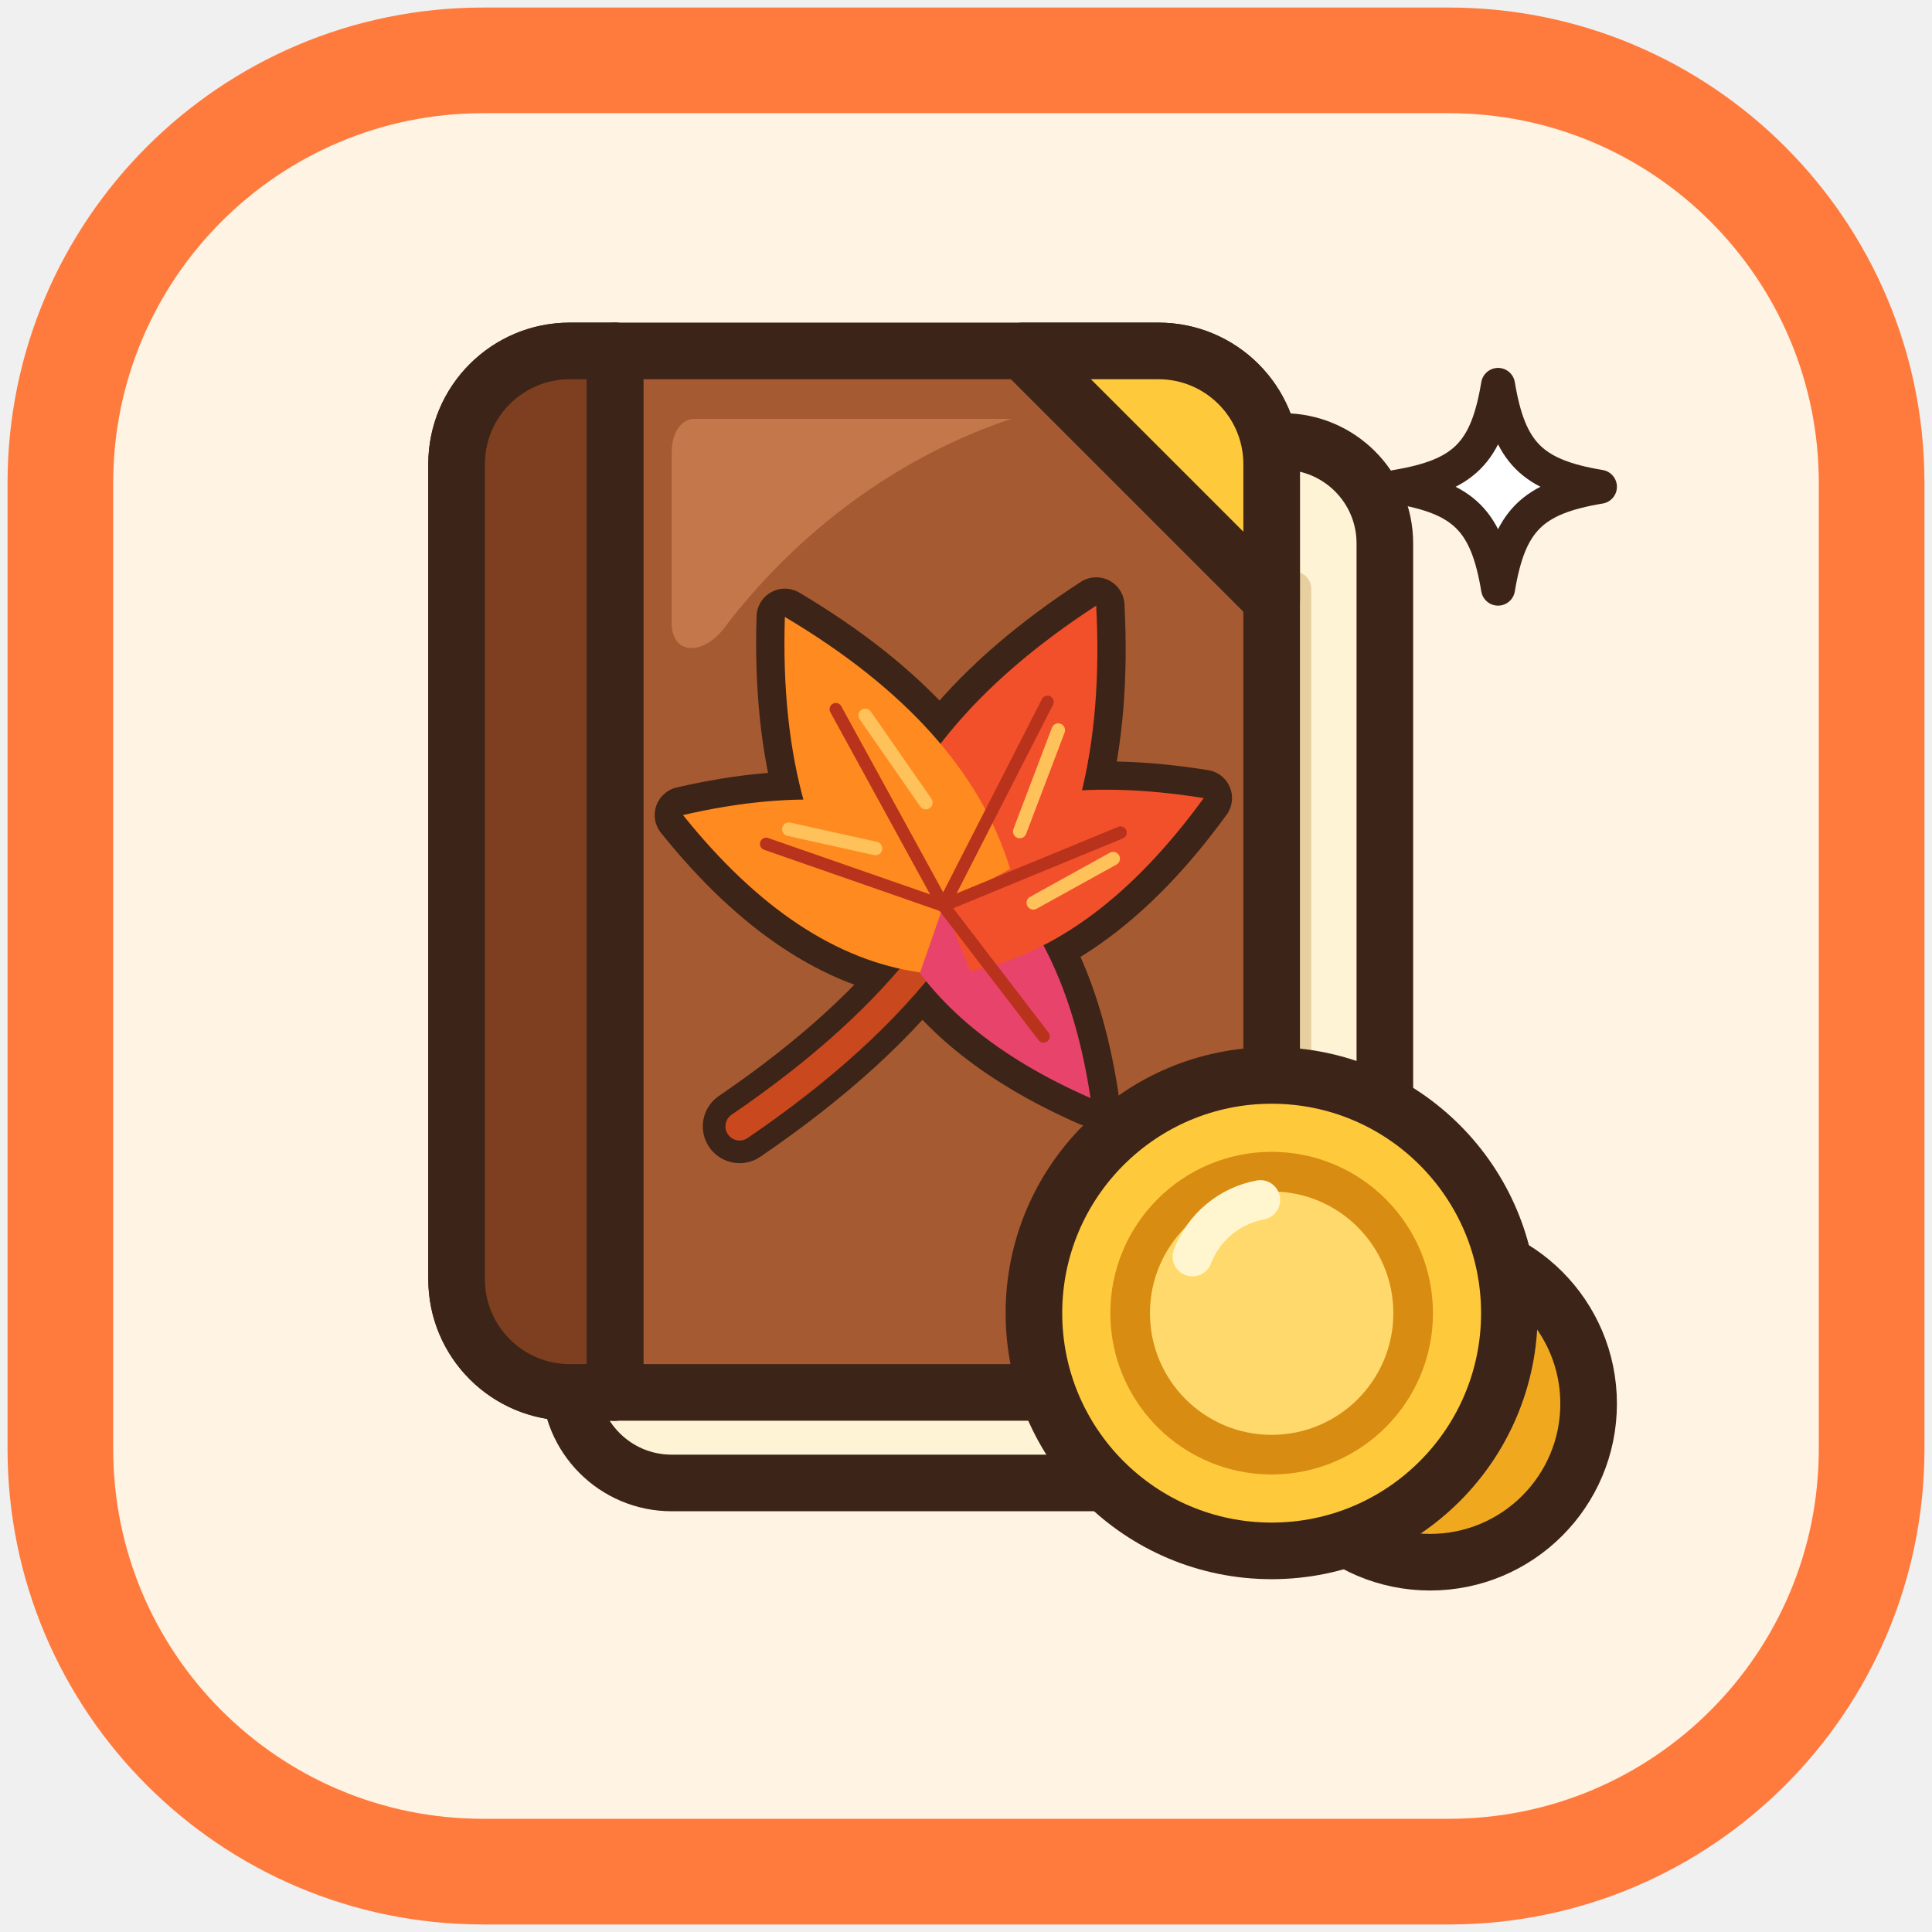
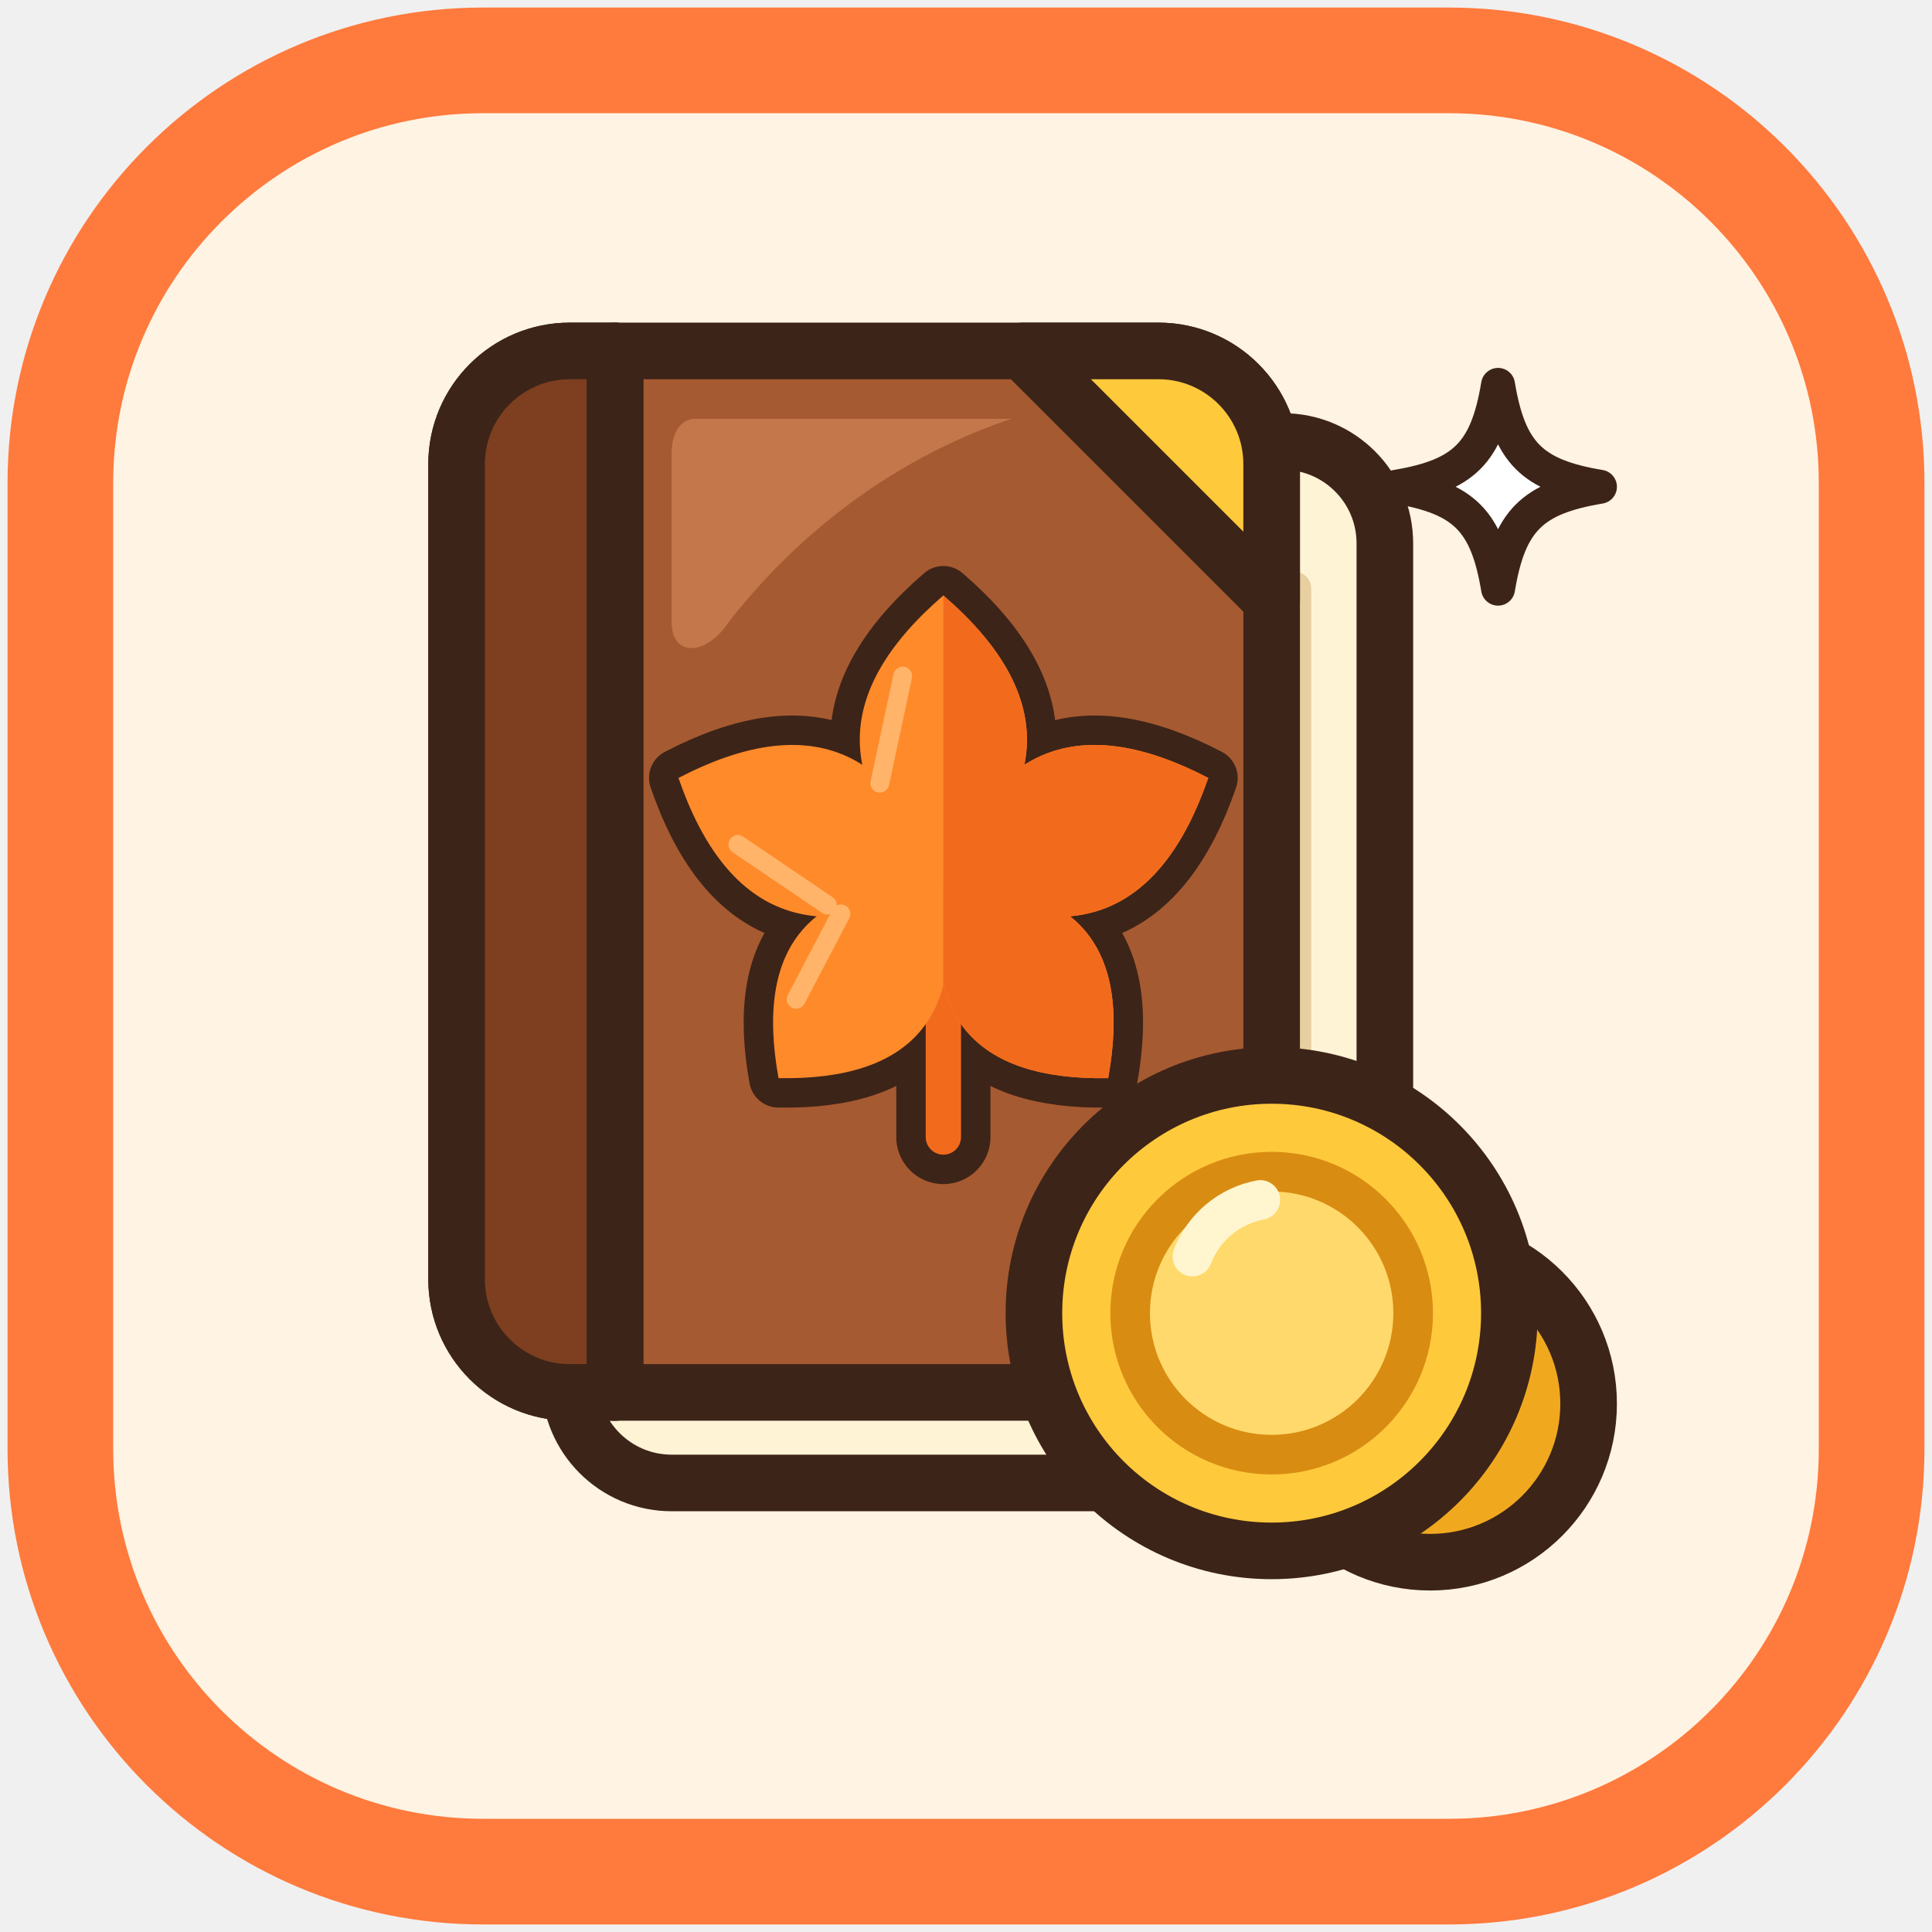
<svg xmlns="http://www.w3.org/2000/svg" viewBox="0 0 128 128" role="img" aria-label="메이플 수익 장부">
  <rect x="4" y="4" width="120" height="120" rx="28" fill="#fff3e3" stroke="#ff7a3d" stroke-width="7" />
  <g transform="translate(16 15) scale(.75)">
    <g stroke="#3d2418" stroke-width="5" stroke-linejoin="round" stroke-linecap="round">
      <rect x="29" y="19" width="72" height="92" rx="9" fill="#fff3d6" />
      <path d="M93 32v66M88 103H38" fill="none" stroke="#e8cfa0" stroke-width="3" />
      <rect x="19" y="11" width="72" height="92" rx="10" fill="#a65a31" />
      <path d="M29 11h4v92h-4a10 10 0 0 1-10-10V21a10 10 0 0 1 10-10z" fill="#7d3f1f" />
      <path d="M33 11v92" fill="none" />
      <path d="M91 33V21a10 10 0 0 0-10-10H69z" fill="#ffc93c" />
    </g>
    <path d="M40 17h28c-9 3-18 9-25 18-2 3-5 3-5 0V20c0-2 1-3 2-3z" fill="#c4774a" />
-     <g transform="translate(37 32) scale(.5)">
-       <path d="M48 64 Q36 80 14 95" fill="none" stroke="#3d2418" stroke-width="13" stroke-linecap="round" />
+     <g transform="translate(36 30) scale(.52)">
+       <path d="M50 60 V97" stroke="#3d2418" stroke-width="16" stroke-linecap="round" />
      <g fill="#3d2418" stroke="#3d2418" stroke-width="10" stroke-linejoin="round">
-         <path d="M42.1 62.1 Q51.4 79.2 76.0 90.0 Q72.0 63.4 57.9 49.9 Z" />
-         <path d="M54.8 67.6 Q77.1 63.0 96.0 37.0 Q64.3 31.9 45.2 44.4 Z" />
-         <path d="M62.0 62.1 Q79.0 40.7 77.0 3.0 Q45.3 23.6 38.0 49.9 Z" />
-         <path d="M54.1 44.2 Q34.8 32.9 4.0 40.0 Q23.8 64.7 45.9 67.8 Z" />
-         <path d="M61.8 49.5 Q54.0 24.0 22.0 5.0 Q20.8 42.1 38.2 62.5 Z" />
+         <path d="M50.0 54.0 Q78.4 29.5 50.0 5.0 Q21.6 29.5 50.0 54.0 Z" />
+         <path d="M50.0 54.0 Q37.9 18.9 5.0 36.0 Q17.1 71.1 50.0 54.0 Z" />
+         <path d="M50.0 54.0 Q82.9 71.1 95.0 36.0 Q62.1 18.9 50.0 54.0 Z" />
+         <path d="M50.0 54.0 Q15.9 53.4 22.0 87.0 Q56.1 87.6 50.0 54.0 Z" />
+         <path d="M50.0 54.0 Q43.9 87.6 78.0 87.0 Q84.1 53.4 50.0 54.0 Z" />
      </g>
-       <path d="M48 64 Q36 80 14 95" fill="none" stroke="#c9481d" stroke-width="5" stroke-linecap="round" />
-       <path d="M42.1 62.1 Q51.4 79.2 76.0 90.0 Q72.0 63.4 57.9 49.9 Z" fill="#e8436a" />
-       <path d="M54.8 67.6 Q77.1 63.0 96.0 37.0 Q64.3 31.9 45.2 44.4 Z" fill="#f2502a" />
-       <path d="M62.0 62.1 Q79.0 40.7 77.0 3.0 Q45.3 23.6 38.0 49.9 Z" fill="#f2502a" />
-       <path d="M54.1 44.2 Q34.8 32.9 4.0 40.0 Q23.8 64.7 45.9 67.8 Z" fill="#ff8a1f" />
-       <path d="M61.8 49.5 Q54.0 24.0 22.0 5.0 Q20.8 42.1 38.2 62.5 Z" fill="#ff8a1f" />
-       <g fill="none" stroke="#b8321c" stroke-width="2.2" stroke-linecap="round">
-         <path d="M50.0 56.0 L67.7 79.1" />
-         <path d="M50.0 56.0 L81.3 43.1" />
-         <path d="M50.0 56.0 L68.4 20.0" />
-         <path d="M50.0 56.0 L18.7 45.1" />
-         <path d="M50.0 56.0 L31.0 21.3" />
+       <path d="M50 60 V97" stroke="#f26b1d" stroke-width="6" stroke-linecap="round" />
+       <path d="M50.0 54.0 Q78.4 29.5 50.0 5.0 Q21.6 29.5 50.0 54.0 Z" fill="#ff8a2a" />
+       <path d="M50.0 54.0 Q37.9 18.9 5.0 36.0 Q17.1 71.1 50.0 54.0 Z" fill="#ff8a2a" />
+       <path d="M50.0 54.0 Q82.9 71.1 95.0 36.0 Q62.1 18.9 50.0 54.0 Z" fill="#ff8a2a" />
+       <path d="M50.0 54.0 Q15.9 53.4 22.0 87.0 Q56.1 87.6 50.0 54.0 Z" fill="#ff8a2a" />
+       <path d="M50.0 54.0 Q43.9 87.6 78.0 87.0 Q84.1 53.4 50.0 54.0 Z" fill="#ff8a2a" />
+       <clipPath id="leaf-right">
+         <rect x="50" y="0" width="60" height="100" />
+       </clipPath>
+       <g clip-path="url(#leaf-right)" fill="#f26b1d">
+         <path d="M50.0 54.0 Q78.4 29.5 50.0 5.0 Q21.6 29.5 50.0 54.0 Z" />
+         <path d="M50.0 54.0 Q37.9 18.9 5.0 36.0 Q17.1 71.1 50.0 54.0 Z" />
+         <path d="M50.0 54.0 Q82.9 71.1 95.0 36.0 Q62.1 18.9 50.0 54.0 Z" />
+         <path d="M50.0 54.0 Q15.9 53.4 22.0 87.0 Q56.1 87.6 50.0 54.0 Z" />
+         <path d="M50.0 54.0 Q43.9 87.6 78.0 87.0 Q84.1 53.4 50.0 54.0 Z" />
      </g>
-       <g fill="none" stroke="#ffc15a" stroke-width="2.4" stroke-linecap="round">
-         <path d="M65.9 55.5 L80.0 47.7" />
-         <path d="M63.5 42.9 L70.3 25.0" />
-         <path d="M38.0 45.9 L22.7 42.5" />
-         <path d="M46.9 37.8 L36.2 22.4" />
+       <g fill="none" stroke="#ffb469" stroke-width="3.2" stroke-linecap="round">
+         <path d="M39.2 36.9 L43.1 18.7" />
+         <path d="M30.3 57.6 L15.1 47.3" />
+         <path d="M32.6 59.1 L25.0 73.6" />
      </g>
    </g>
    <g stroke="#3d2418" stroke-width="5" stroke-linejoin="round">
      <circle cx="105" cy="104" r="14" fill="#f0a91f" />
      <circle cx="91" cy="96" r="21" fill="#ffc93c" />
      <circle cx="91" cy="96" r="12.5" fill="#ffd96b" stroke="#d98c12" stroke-width="3.5" />
    </g>
    <path d="M84 91a8 8 0 0 1 6-5" fill="none" stroke="#fff6cf" stroke-width="3.5" stroke-linecap="round" />
    <path d="M111 14c1 6 3 8 9 9-6 1-8 3-9 9-1-6-3-8-9-9 6-1 8-3 9-9z" fill="#fff" stroke="#3d2418" stroke-width="3" stroke-linejoin="round" />
  </g>
</svg>
